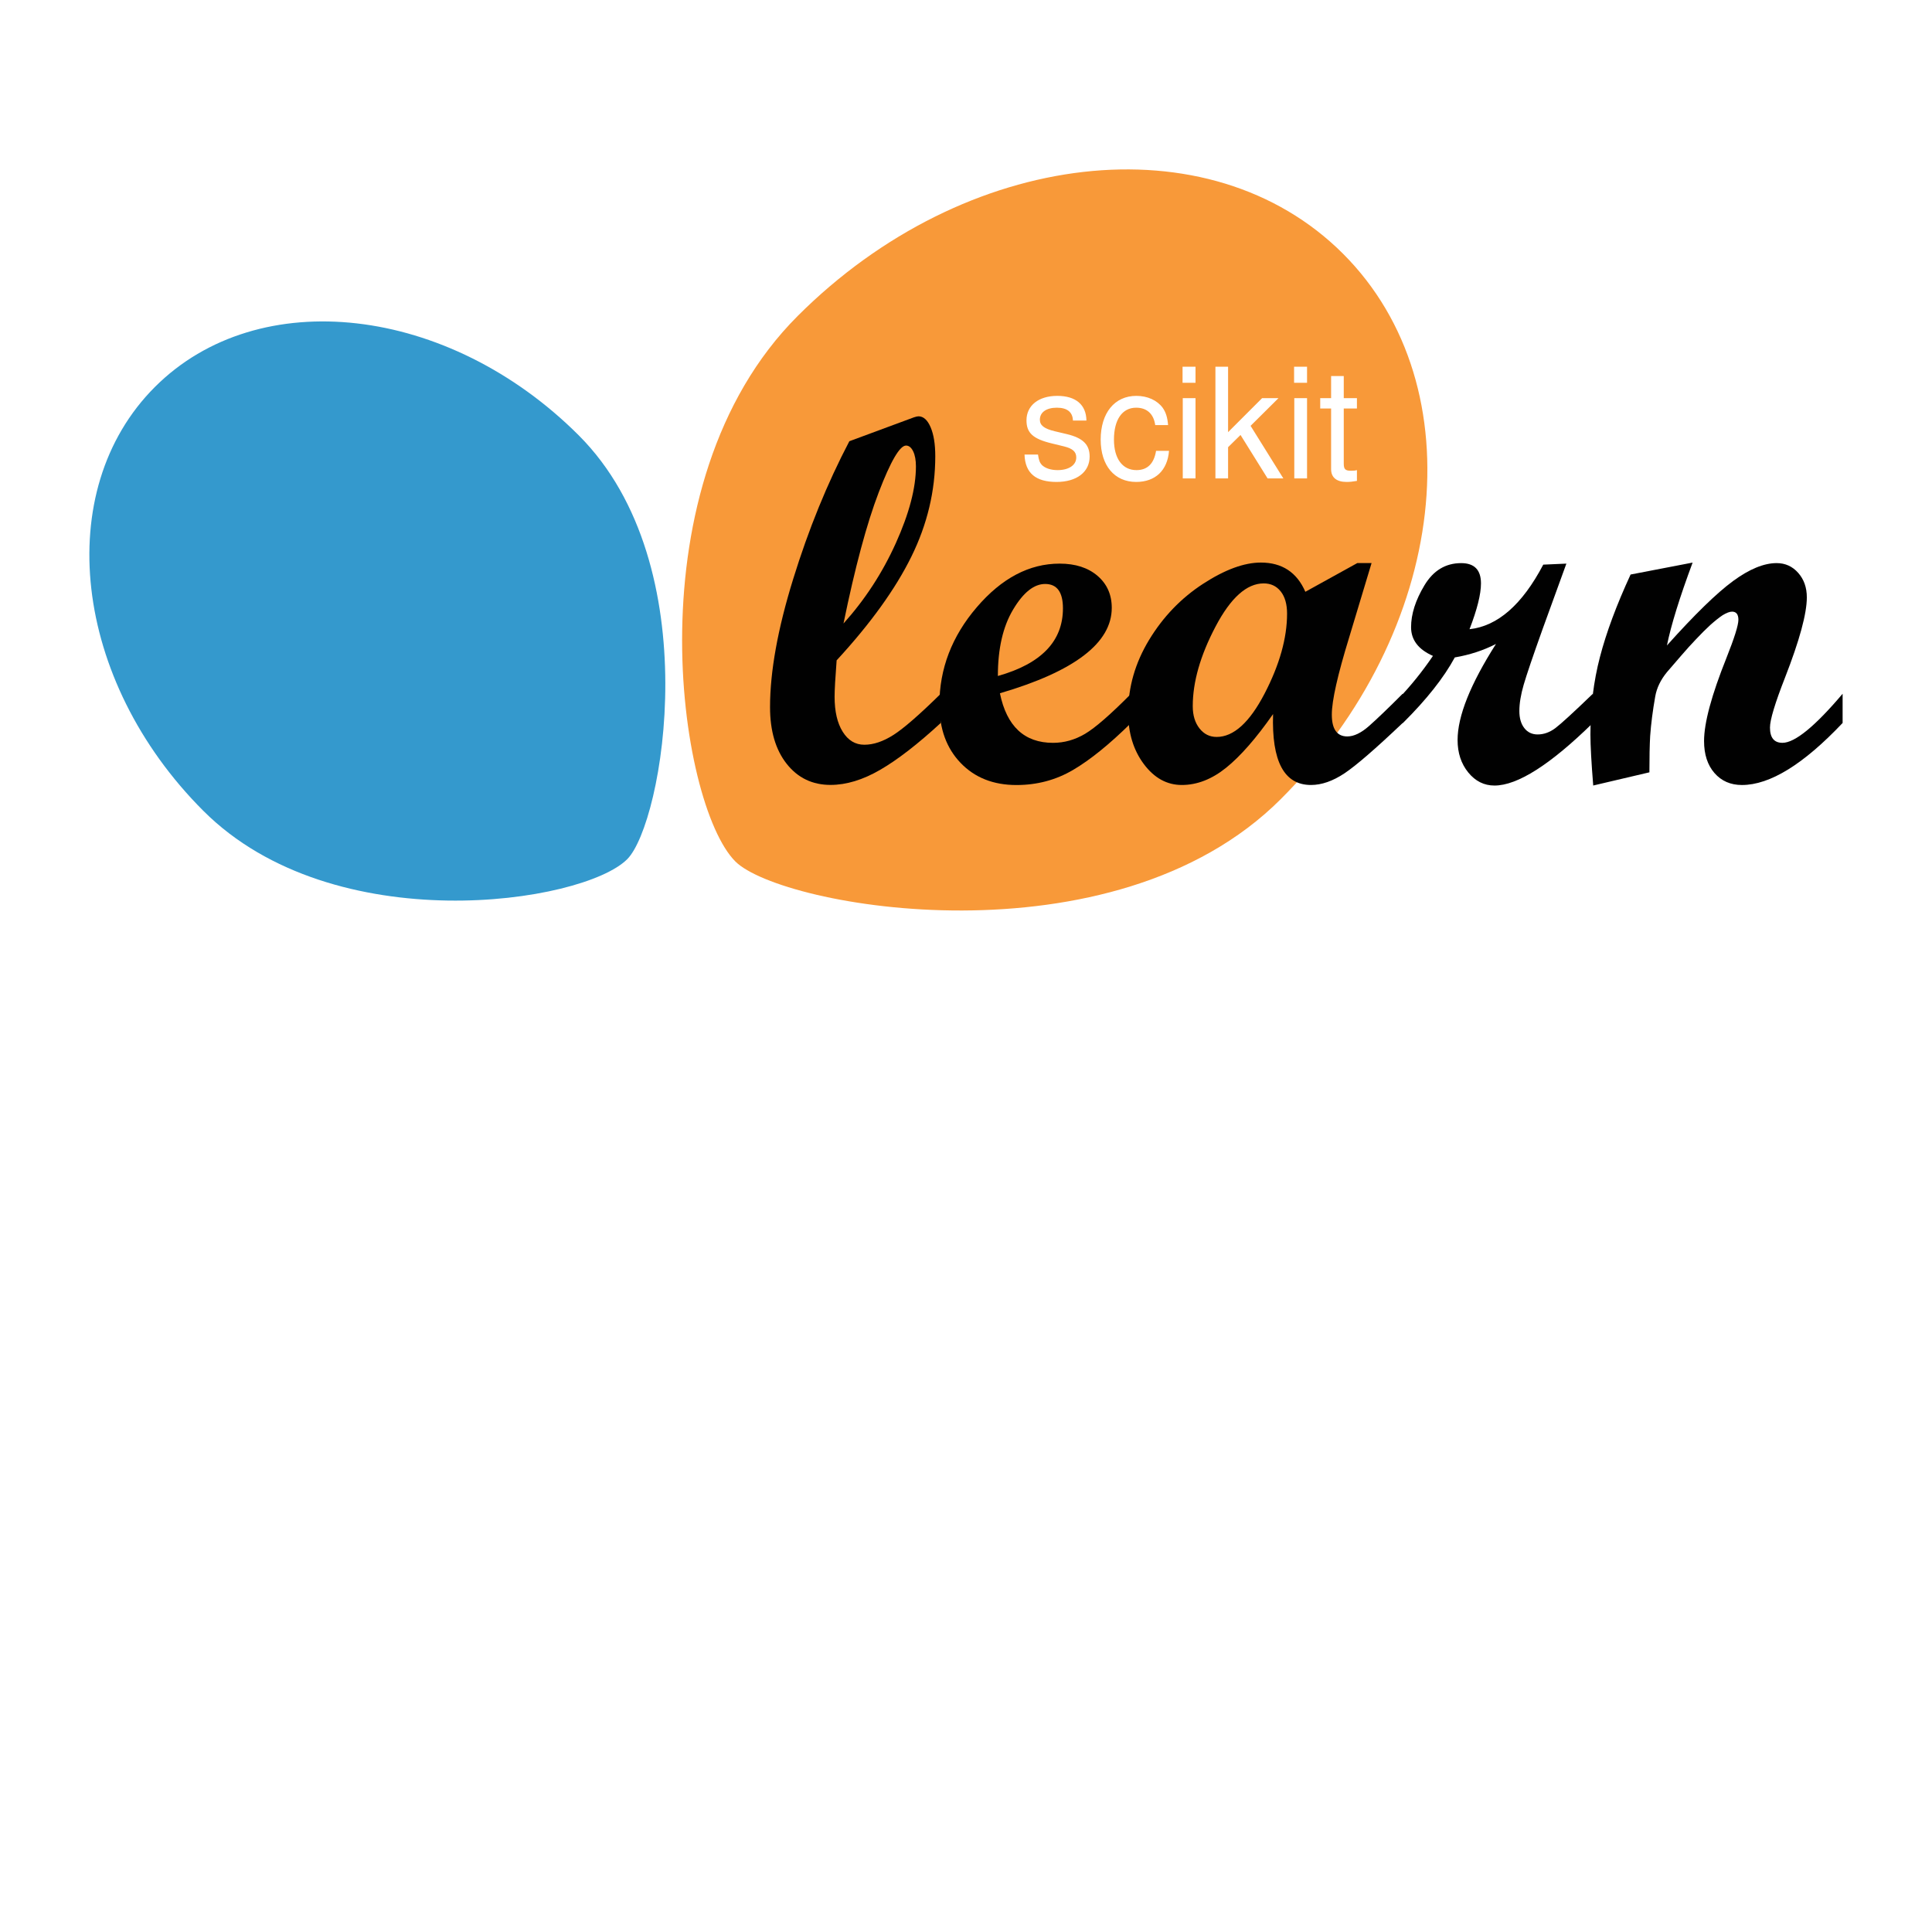
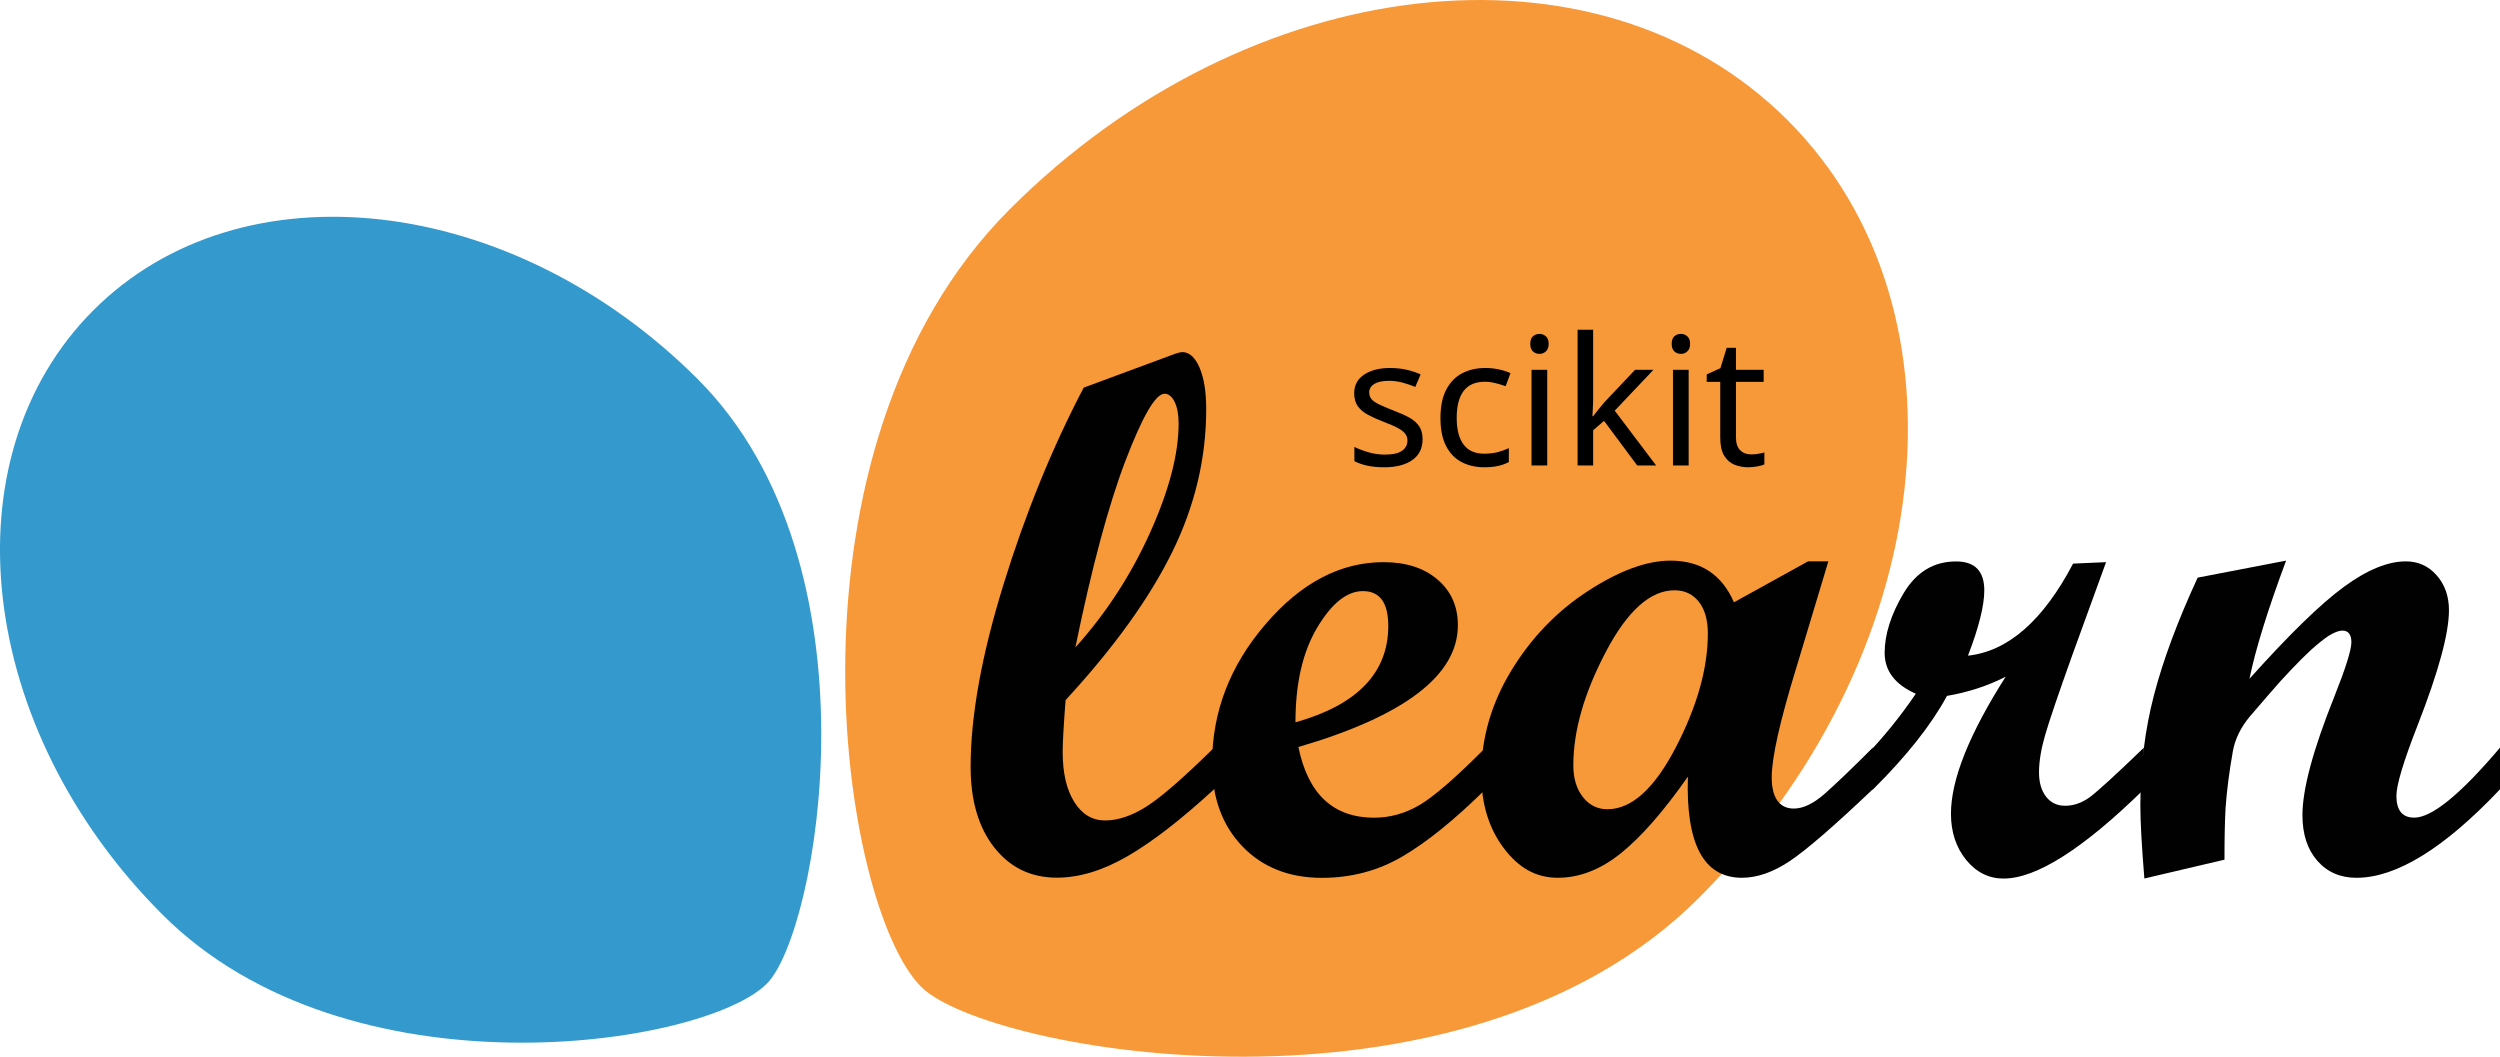
- <svg xmlns="http://www.w3.org/2000/svg" version="1.1" width="1080" height="1080" viewBox="0 0 1080 1080" xml:space="preserve">
+ <svg xmlns="http://www.w3.org/2000/svg" id="Layer_1" data-name="Layer 1" viewBox="0 0 980.07 414.27">
  <defs>
- </defs>
-   <g transform="matrix(1 0 0 1 540 540)" id="d2a4f0fd-687b-474f-a5b6-796a2690776e">
- </g>
-   <g transform="matrix(1 0 0 1 540 540)" id="0b680dcf-481f-4957-82c0-c42d2c8a85cb">
-     <rect style="stroke: none; stroke-width: 1; stroke-dasharray: none; stroke-linecap: butt; stroke-dashoffset: 0; stroke-linejoin: miter; stroke-miterlimit: 4; fill: rgb(255,255,255); fill-rule: nonzero; opacity: 1; visibility: hidden;" vector-effect="non-scaling-stroke" x="-540" y="-540" rx="0" ry="0" width="1080" height="1080" />
-   </g>
-   <g transform="matrix(2.77 0 0 2.77 589.6 301.84)">
-     <path style="stroke: none; stroke-width: 1; stroke-dasharray: none; stroke-linecap: butt; stroke-dashoffset: 0; stroke-linejoin: miter; stroke-miterlimit: 4; fill: rgb(248,153,57); fill-rule: nonzero; opacity: 1;" vector-effect="non-scaling-stroke" transform=" translate(-287.71, -295.04)" d="M 333.32 347.348 C 367.189 313.481 372.818 264.202 345.892 237.278 C 318.97 210.357 269.693 215.985 235.826 249.85 C 201.959 283.716 211.756 348.418 223.256 359.92 C 232.549 369.213 299.455 381.213 333.32 347.348 z" stroke-linecap="round" />
-   </g>
-   <g transform="matrix(3.71 0 0 3.71 210.94 341.58)">
-     <path style="stroke: none; stroke-width: 1; stroke-dasharray: none; stroke-linecap: butt; stroke-dashoffset: 0; stroke-linejoin: miter; stroke-miterlimit: 4; fill: rgb(52,153,205); fill-rule: nonzero; opacity: 1;" vector-effect="non-scaling-stroke" transform=" translate(-164, -324.88)" d="M 194.35 298.411 C 174.702 278.763 146.108 275.492 130.483 291.116 C 114.862 306.738 118.128 335.336 137.78 354.981 C 157.432 374.635 194.975 368.95 201.643 362.276 C 207.039 356.889 214.004 318.061 194.35 298.411 z" stroke-linecap="round" />
-   </g>
-   <g transform="matrix(3.71 0 0 3.71 478.18 335.73)">
-     <path style="stroke: none; stroke-width: 1; stroke-dasharray: none; stroke-linecap: butt; stroke-dashoffset: 0; stroke-linejoin: miter; stroke-miterlimit: 4; fill: rgb(1,1,1); fill-rule: nonzero; opacity: 1;" vector-effect="non-scaling-stroke" transform=" translate(-249.27, -320.62)" d="M 262.143 339.047 C 258.672 342.242 255.627 344.6 253.01 346.115 C 250.393 347.635 247.897 348.394 245.522 348.394 C 242.79 348.394 240.586 347.335 238.915 345.216 C 237.241 343.095 236.407 340.251 236.407 336.673 C 236.407 331.312 237.569 324.876 239.893 317.372 C 242.213 309.862 245.038 302.942 248.356 296.611 L 258.085 293.009 C 258.39 292.907 258.622 292.855 258.776 292.855 C 259.514 292.855 260.124 293.399 260.592 294.482 C 261.065 295.57 261.303 297.032 261.303 298.87 C 261.303 304.079 260.104 309.122 257.701 313.999 C 255.299 318.878 251.547 324.085 246.441 329.626 C 246.236 332.282 246.134 334.106 246.134 335.103 C 246.134 337.326 246.542 339.085 247.359 340.388 C 248.177 341.693 249.261 342.341 250.615 342.341 C 251.996 342.341 253.463 341.847 255.021 340.851 C 256.576 339.853 258.951 337.787 262.142 334.644 L 262.142 339.047 z M 247.475 324.074 C 250.717 320.469 253.35 316.426 255.366 311.953 C 257.382 307.478 258.389 303.629 258.389 300.404 C 258.389 299.464 258.25 298.7 257.971 298.126 C 257.69 297.551 257.33 297.262 256.897 297.262 C 255.956 297.262 254.581 299.614 252.78 304.319 C 250.979 309.023 249.211 315.609 247.475 324.074 z" stroke-linecap="round" />
-   </g>
-   <g transform="matrix(3.71 0 0 3.71 578.72 376.94)">
-     <path style="stroke: none; stroke-width: 1; stroke-dasharray: none; stroke-linecap: butt; stroke-dashoffset: 0; stroke-linejoin: miter; stroke-miterlimit: 4; fill: rgb(1,1,1); fill-rule: nonzero; opacity: 1;" vector-effect="non-scaling-stroke" transform=" translate(-276.36, -331.71)" d="M 290.795 339.047 C 287.553 342.242 284.643 344.6 282.063 346.115 C 279.483 347.635 276.639 348.394 273.522 348.394 C 270.049 348.394 267.247 347.283 265.112 345.064 C 262.981 342.839 261.917 339.918 261.917 336.291 C 261.917 330.879 263.792 325.982 267.55 321.603 C 271.3 317.222 275.464 315.033 280.034 315.033 C 282.409 315.033 284.309 315.648 285.741 316.873 C 287.171 318.1 287.886 319.707 287.886 321.699 C 287.886 326.986 282.269 331.273 271.034 334.568 C 272.054 339.545 274.722 342.037 279.038 342.037 C 280.724 342.037 282.331 341.584 283.862 340.68 C 285.397 339.772 287.706 337.758 290.796 334.645 L 290.796 339.047 z M 270.725 331.963 C 277.26 330.123 280.53 326.729 280.53 321.775 C 280.53 319.324 279.635 318.099 277.85 318.099 C 276.164 318.099 274.557 319.38 273.026 321.949 C 271.49 324.514 270.725 327.85 270.725 331.963 z" stroke-linecap="round" />
-   </g>
-   <g transform="matrix(3.71 0 0 3.71 707.4 376.65)">
-     <path style="stroke: none; stroke-width: 1; stroke-dasharray: none; stroke-linecap: butt; stroke-dashoffset: 0; stroke-linejoin: miter; stroke-miterlimit: 4; fill: rgb(1,1,1); fill-rule: nonzero; opacity: 1;" vector-effect="non-scaling-stroke" transform=" translate(-311.02, -331.64)" d="M 331.701 339.047 C 327.615 342.928 324.691 345.459 322.931 346.635 C 321.169 347.809 319.484 348.395 317.874 348.395 C 313.839 348.395 311.938 344.834 312.167 337.709 C 309.614 341.359 307.257 344.053 305.099 345.793 C 302.943 347.529 300.716 348.395 298.415 348.395 C 296.171 348.395 294.263 347.344 292.69 345.237 C 291.117 343.13 290.336 340.546 290.336 337.479 C 290.336 333.651 291.387 329.999 293.492 326.524 C 295.601 323.051 298.301 320.245 301.594 318.1 C 304.887 315.955 307.801 314.881 310.326 314.881 C 313.519 314.881 315.754 316.35 317.031 319.285 L 324.859 314.959 L 327.007 314.959 L 323.626 326.18 C 321.89 331.825 321.019 335.694 321.019 337.787 C 321.019 339.982 321.796 341.08 323.355 341.08 C 324.347 341.08 325.445 340.551 326.646 339.49 C 327.847 338.429 329.529 336.814 331.699 334.644 L 331.699 339.047 z M 303.664 341.156 C 306.217 341.156 308.623 338.98 310.887 334.627 C 313.147 330.272 314.276 326.254 314.276 322.578 C 314.276 321.15 313.954 320.031 313.319 319.228 C 312.678 318.421 311.823 318.021 310.753 318.021 C 308.198 318.021 305.776 320.191 303.495 324.533 C 301.21 328.875 300.065 332.871 300.065 336.519 C 300.065 337.9 300.405 339.017 301.081 339.873 C 301.757 340.729 302.615 341.156 303.664 341.156 z" stroke-linecap="round" />
-   </g>
-   <g transform="matrix(3.71 0 0 3.71 835.7 376.94)">
-     <path style="stroke: none; stroke-width: 1; stroke-dasharray: none; stroke-linecap: butt; stroke-dashoffset: 0; stroke-linejoin: miter; stroke-miterlimit: 4; fill: rgb(1,1,1); fill-rule: nonzero; opacity: 1;" vector-effect="non-scaling-stroke" transform=" translate(-345.57, -331.71)" d="M 360.314 339.047 C 353.904 345.328 348.962 348.471 345.49 348.471 C 343.931 348.471 342.615 347.813 341.545 346.502 C 340.475 345.186 339.936 343.557 339.936 341.615 C 339.936 338.015 341.866 333.191 345.721 327.138 C 343.83 328.109 341.764 328.783 339.516 329.167 C 337.856 332.231 335.25 335.526 331.702 339.046 L 330.823 339.046 L 330.823 335.603 C 332.813 333.535 334.614 331.312 336.223 328.937 C 334.024 327.966 332.928 326.523 332.928 324.611 C 332.928 322.642 333.596 320.543 334.94 318.306 C 336.28 316.074 338.124 314.958 340.475 314.958 C 342.467 314.958 343.461 315.976 343.461 318.02 C 343.461 319.629 342.887 321.926 341.736 324.915 C 345.974 324.454 349.677 321.214 352.845 315.186 L 356.329 315.032 L 352.767 324.837 C 351.287 328.974 350.329 331.792 349.896 333.284 C 349.463 334.776 349.244 336.1 349.244 337.247 C 349.244 338.321 349.494 339.179 349.99 339.813 C 350.488 340.456 351.16 340.772 352.002 340.772 C 352.92 340.772 353.803 340.458 354.645 339.836 C 355.487 339.205 357.377 337.477 360.315 334.643 L 360.315 339.047 z" stroke-linecap="round" />
-   </g>
-   <g transform="matrix(3.71 0 0 3.71 959.55 376.81)">
-     <path style="stroke: none; stroke-width: 1; stroke-dasharray: none; stroke-linecap: butt; stroke-dashoffset: 0; stroke-linejoin: miter; stroke-miterlimit: 4; fill: rgb(1,1,1); fill-rule: nonzero; opacity: 1;" vector-effect="non-scaling-stroke" transform=" translate(-378.93, -331.68)" d="M 397.928 339.047 C 392.03 345.281 386.971 348.395 382.76 348.395 C 381.049 348.395 379.67 347.795 378.623 346.594 C 377.574 345.395 377.051 343.787 377.051 341.77 C 377.051 339.038 378.176 334.862 380.424 329.247 C 381.623 326.233 382.225 324.315 382.225 323.501 C 382.225 322.683 381.903 322.274 381.268 322.274 C 380.911 322.274 380.436 322.454 379.85 322.809 C 379.311 323.166 378.686 323.668 377.971 324.305 C 377.334 324.891 376.617 325.606 375.826 326.446 C 375.135 327.167 374.394 327.983 373.607 328.899 L 371.459 331.391 C 370.516 332.539 369.928 333.75 369.699 335.028 C 369.314 337.198 369.06 339.192 368.931 341.007 C 368.853 342.357 368.816 344.181 368.816 346.484 L 360.351 348.472 C 360.072 345.025 359.929 342.458 359.929 340.775 C 359.929 336.664 360.408 332.769 361.367 329.093 C 362.324 325.413 363.861 321.279 365.982 316.681 L 375.326 314.882 C 373.361 320.169 372.072 324.329 371.459 327.366 C 375.647 322.694 378.967 319.46 381.428 317.657 C 383.885 315.856 386.073 314.96 387.985 314.96 C 389.284 314.96 390.37 315.45 391.235 316.431 C 392.104 317.413 392.536 318.646 392.536 320.12 C 392.536 322.569 391.438 326.604 389.245 332.224 C 387.737 336.078 386.983 338.579 386.983 339.734 C 386.983 341.271 387.61 342.039 388.864 342.039 C 390.731 342.039 393.755 339.574 397.928 334.646 z" stroke-linecap="round" />
-   </g>
-   <g transform="matrix(3.71 0 0 3.71 664.94 240.54)" style="" id="text25">
-     <text xml:space="preserve" font-family="Helvetica" font-size="23.08" font-style="normal" font-weight="normal" style="stroke: none; stroke-width: 1; stroke-dasharray: none; stroke-linecap: butt; stroke-dashoffset: 0; stroke-linejoin: miter; stroke-miterlimit: 4; fill: rgb(255,255,255); fill-rule: nonzero; opacity: 1; white-space: pre;">
-       <tspan x="-25.64" y="7.25">scikit</tspan>
-     </text>
-   </g>
+     <style>
+       .cls-1 {
+         fill: #3499cd;
+       }
+ 
+       .cls-2 {
+         font-family: Bahnschrift, Bahnschrift;
+         font-size: 70px;
+         font-variation-settings: 'wght' 400, 'wdth' 100;
+       }
+ 
+       .cls-3 {
+         fill: #f89939;
+       }
+ 
+       .cls-4 {
+         fill: #010101;
+       }
+     </style>
+   </defs>
+   <path class="cls-3" d="M665.98,352.03c93.82-93.81,109.41-230.31,34.82-304.89-74.57-74.57-211.07-58.98-304.88,34.82-93.81,93.81-66.67,273.03-34.82,304.89,25.74,25.74,211.07,58.98,304.88-34.82Z" vector-effect="non-scaling-stroke" />
+   <path class="cls-1" d="M273.58,148.68C200.69,75.79,94.6,63.65,36.63,121.62c-57.95,57.96-45.84,164.06,27.07,236.94,72.91,72.92,212.19,51.83,236.93,27.06,20.02-19.99,45.86-164.04-27.06-236.94h0Z" vector-effect="non-scaling-stroke" />
+   <path class="cls-4" d="M475.98,309.39c-12.88,11.85-24.17,20.6-33.88,26.22-9.71,5.64-18.97,8.46-27.78,8.46-10.14,0-18.31-3.93-24.51-11.79-6.21-7.87-9.3-18.42-9.3-31.69,0-19.89,4.31-43.77,12.93-71.61,8.61-27.86,19.09-53.54,31.4-77.02l36.09-13.36c1.13-.38,1.99-.57,2.56-.57,2.74,0,5,2.02,6.74,6.04,1.75,4.04,2.64,9.46,2.64,16.28,0,19.33-4.45,38.03-13.36,56.13-8.91,18.1-22.83,37.42-41.77,57.98-.76,9.85-1.14,16.62-1.14,20.32,0,8.25,1.51,14.77,4.54,19.61,3.03,4.84,7.06,7.25,12.08,7.25s10.57-1.83,16.35-5.53c5.77-3.7,14.58-11.37,26.42-23.03v16.34h0v-.03Zm-54.43-55.55c12.03-13.37,21.8-28.37,29.28-44.97s11.22-30.88,11.22-42.85c0-3.49-.52-6.32-1.55-8.45-1.04-2.13-2.38-3.21-3.98-3.21-3.49,0-8.59,8.73-15.27,26.18s-13.24,41.89-19.68,73.29h-.02Z" vector-effect="non-scaling-stroke" />
+   <path class="cls-4" d="M582.32,309.46c-12.03,11.85-22.82,20.6-32.4,26.22-9.57,5.64-20.12,8.46-31.69,8.46-12.88,0-23.28-4.12-31.2-12.35-7.91-8.25-11.85-19.09-11.85-32.55,0-20.08,6.96-38.25,20.9-54.49,13.91-16.25,29.36-24.37,46.32-24.37,8.81,0,15.86,2.28,21.17,6.83s7.96,10.51,7.96,17.9c0,19.61-20.84,35.52-62.52,47.74,3.78,18.46,13.68,27.71,29.69,27.71,6.26,0,12.22-1.68,17.9-5.03,5.69-3.37,14.26-10.84,25.73-22.39v16.33h0Zm-74.46-26.29c24.24-6.83,36.38-19.42,36.38-37.8,0-9.09-3.32-13.64-9.94-13.64-6.26,0-12.22,4.75-17.9,14.28-5.7,9.52-8.54,21.89-8.54,37.15h0Z" vector-effect="non-scaling-stroke" />
+   <path class="cls-4" d="M734.17,309.43c-15.16,14.4-26.01,23.79-32.54,28.15-6.54,4.36-12.79,6.53-18.76,6.53-14.97,0-22.02-13.21-21.17-39.64-9.47,13.54-18.22,23.54-26.22,29.99-8,6.44-16.26,9.65-24.8,9.65s-15.4-3.9-21.24-11.72-8.73-17.4-8.73-28.78c0-14.2,3.9-27.75,11.71-40.64,7.82-12.88,17.84-23.3,30.06-31.25,12.22-7.96,23.03-11.94,32.4-11.94,11.85,0,20.14,5.45,24.88,16.34l29.04-16.05h7.97l-12.54,41.63c-6.44,20.94-9.67,35.3-9.67,43.06s2.88,12.22,8.67,12.22c3.68,0,7.75-1.96,12.21-5.9s10.7-9.93,18.75-17.98v16.34h-.02Zm-104.02,7.81c9.47,0,18.4-8.07,26.8-24.22,8.38-16.16,12.57-31.06,12.57-44.7,0-5.3-1.19-9.45-3.55-12.43-2.38-2.99-5.55-4.48-9.52-4.48-9.48,0-18.46,8.05-26.93,24.16-8.48,16.11-12.73,30.93-12.73,44.47,0,5.12,1.26,9.27,3.77,12.44,2.51,3.18,5.69,4.76,9.58,4.76h0Z" vector-effect="non-scaling-stroke" />
+   <path class="cls-4" d="M840.44,309.46c-23.78,23.3-42.12,34.96-55,34.96-5.78,0-10.67-2.44-14.64-7.3-3.97-4.88-5.97-10.93-5.97-18.13,0-13.36,7.16-31.25,21.46-53.71-7.02,3.6-14.68,6.1-23.02,7.53-6.16,11.37-15.83,23.59-28.99,36.65h-3.26v-12.77c7.38-7.67,14.06-15.92,20.03-24.73-8.16-3.6-12.22-8.96-12.22-16.05s2.48-15.09,7.46-23.39c4.97-8.28,11.81-12.42,20.53-12.42,7.39,0,11.08,3.78,11.08,11.36,0,5.97-2.13,14.49-6.4,25.58,15.72-1.71,29.46-13.73,41.21-36.09l12.93-.57-13.22,36.38c-5.49,15.35-9.04,25.8-10.65,31.34-1.61,5.54-2.42,10.45-2.42,14.7,0,3.98,.93,7.17,2.77,9.52,1.85,2.39,4.34,3.56,7.46,3.56,3.41,0,6.68-1.16,9.81-3.47,3.12-2.34,10.14-8.75,21.04-19.27v16.34h0v-.02Z" vector-effect="non-scaling-stroke" />
+   <path class="cls-4" d="M980.07,309.44c-21.88,23.13-40.65,34.68-56.27,34.68-6.35,0-11.46-2.23-15.35-6.68-3.89-4.45-5.83-10.41-5.83-17.9,0-10.14,4.17-25.63,12.51-46.46,4.45-11.18,6.68-18.3,6.68-21.32s-1.19-4.55-3.55-4.55c-1.32,0-3.09,.67-5.26,1.98-2,1.32-4.32,3.19-6.97,5.55-2.36,2.17-5.02,4.83-7.96,7.94-2.56,2.67-5.31,5.7-8.23,9.1l-7.97,9.25c-3.5,4.26-5.68,8.75-6.53,13.49-1.43,8.05-2.37,15.45-2.85,22.18-.29,5.01-.43,11.78-.43,20.32l-31.41,7.38c-1.04-12.79-1.57-22.31-1.57-28.56,0-15.25,1.78-29.7,5.34-43.34,3.55-13.65,9.25-28.99,17.12-46.05l34.67-6.67c-7.29,19.61-12.07,35.05-14.35,46.32,15.54-17.33,27.85-29.33,36.98-36.02,9.12-6.68,17.23-10.01,24.33-10.01,4.82,0,8.85,1.82,12.06,5.46,3.22,3.64,4.83,8.22,4.83,13.69,0,9.09-4.07,24.06-12.21,44.91-5.59,14.3-8.39,23.58-8.39,27.86,0,5.7,2.33,8.55,6.98,8.55,6.93,0,18.15-9.15,33.63-27.43v16.33h0Z" vector-effect="non-scaling-stroke" />
+   <text class="cls-2" transform="translate(527.32 182.48)">
+     <tspan x="0" y="0">scikit</tspan>
+   </text>
</svg>
